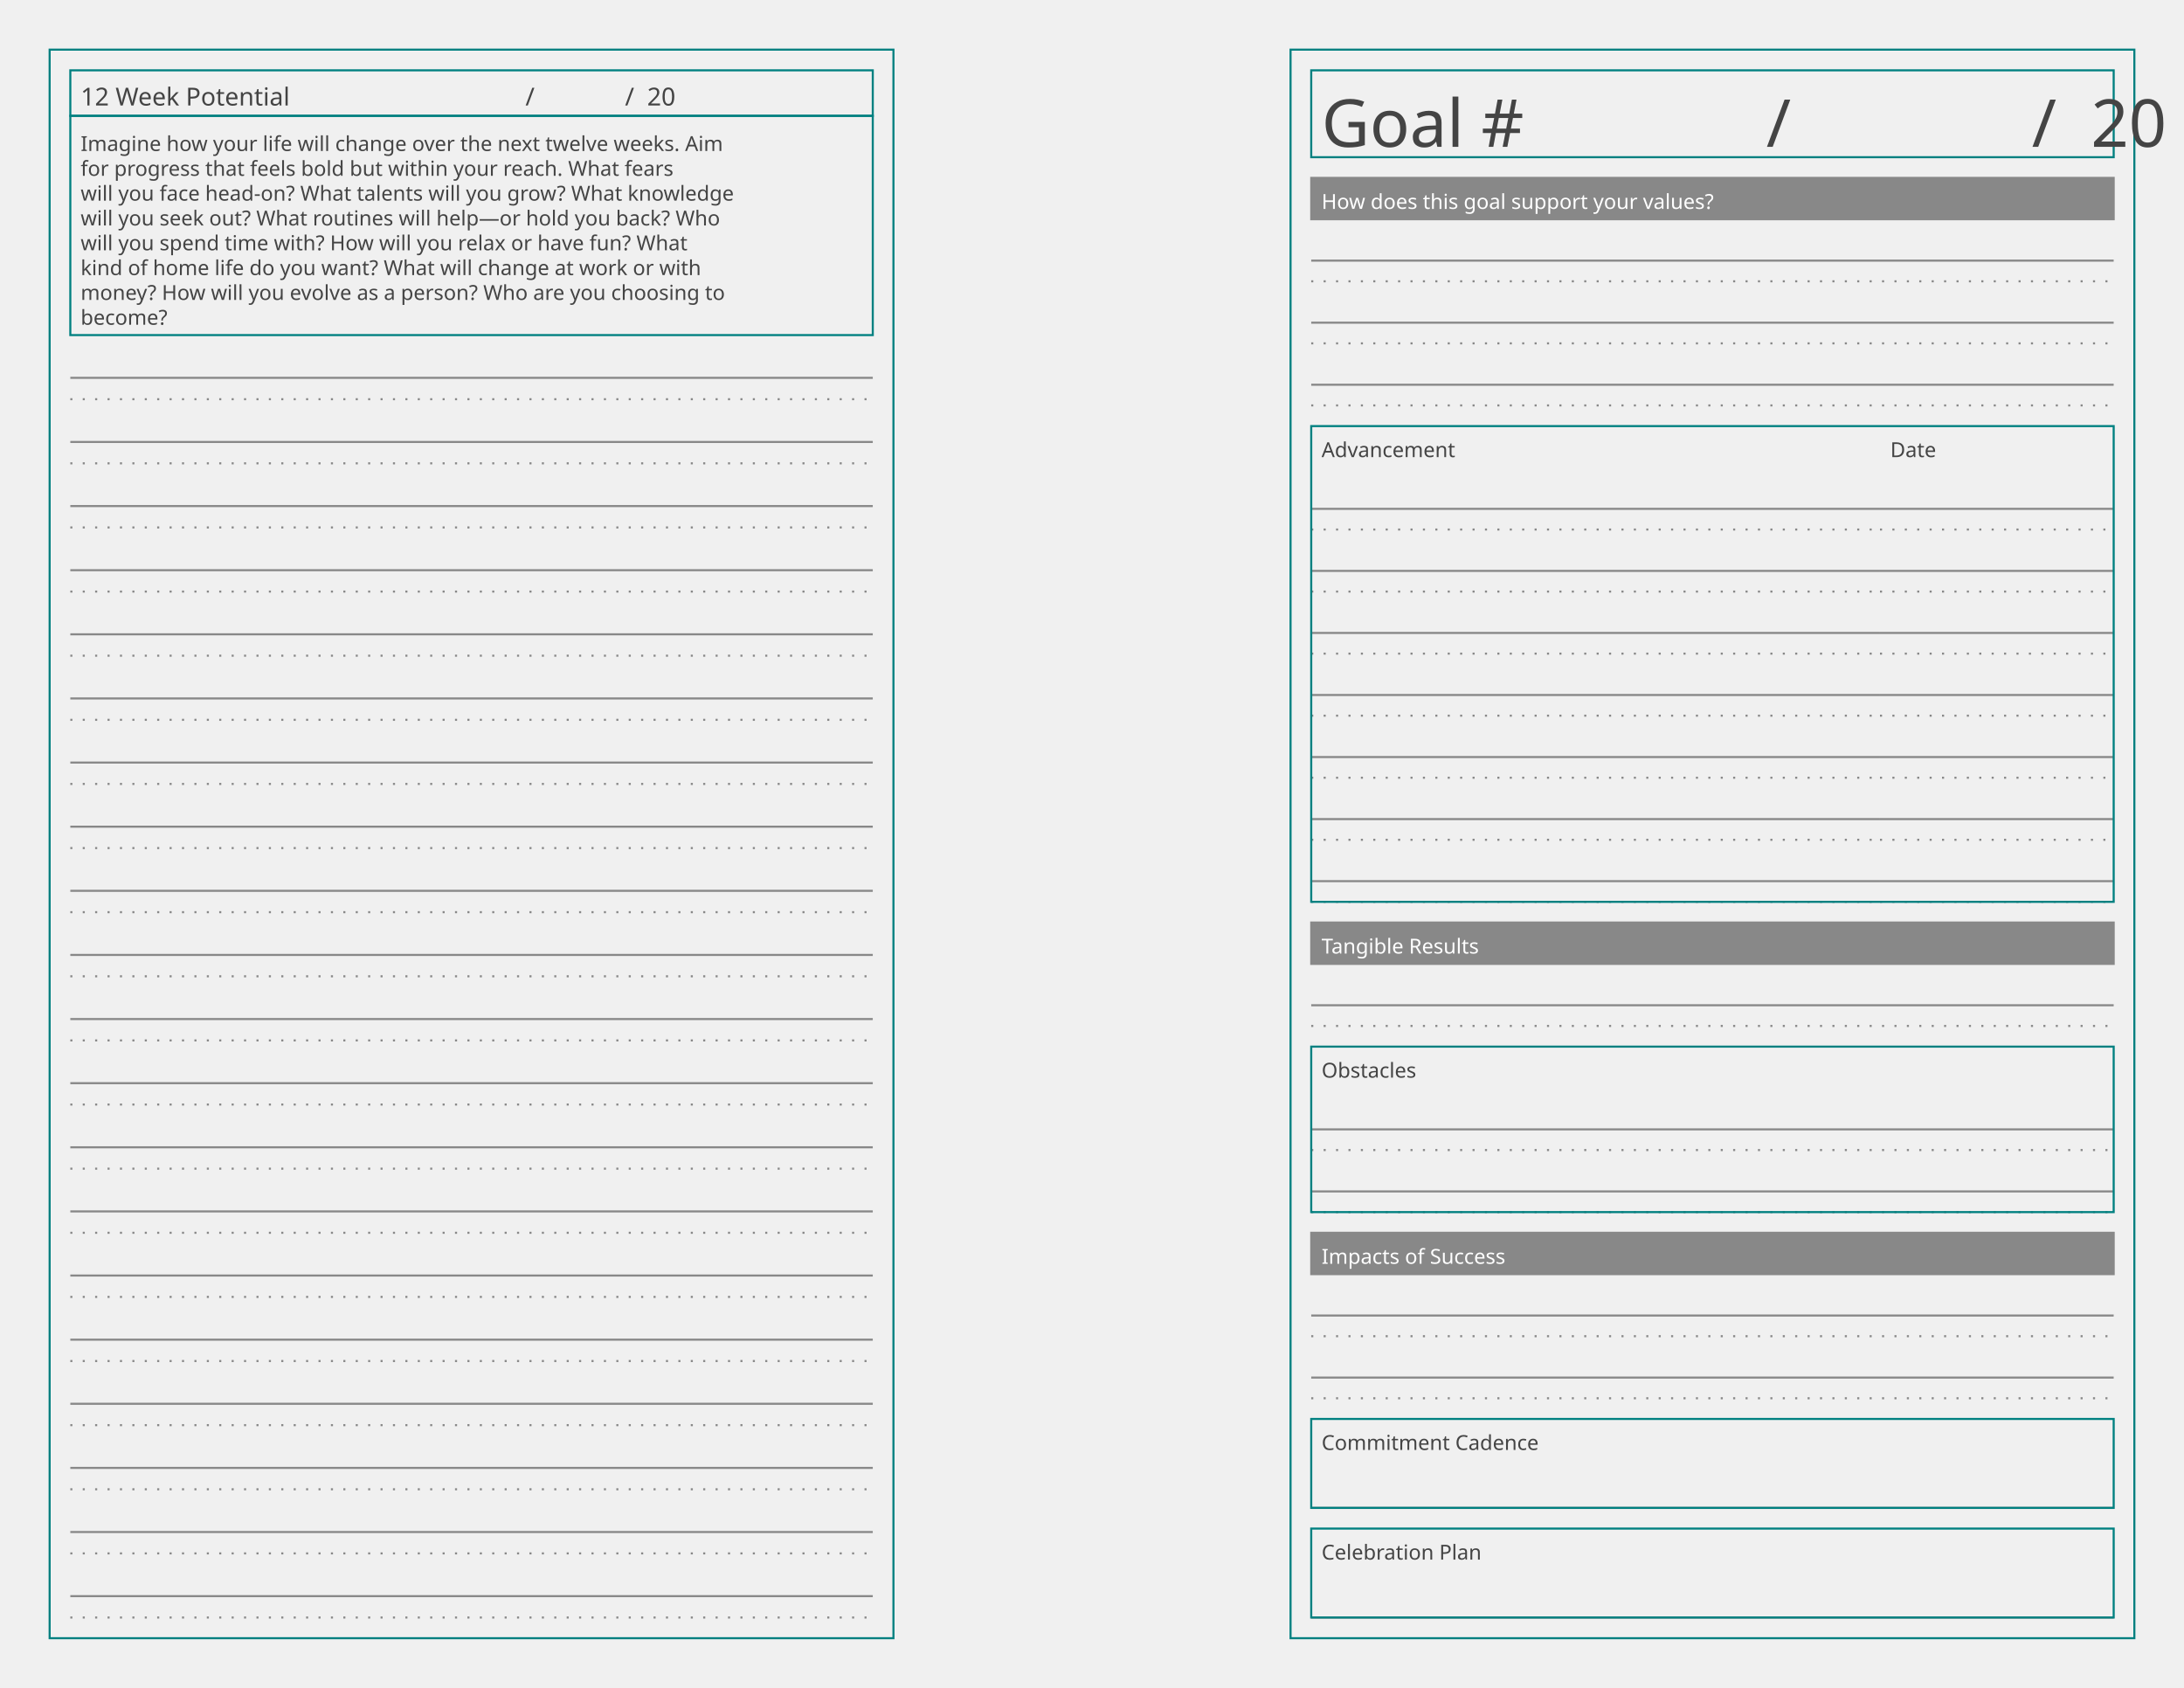
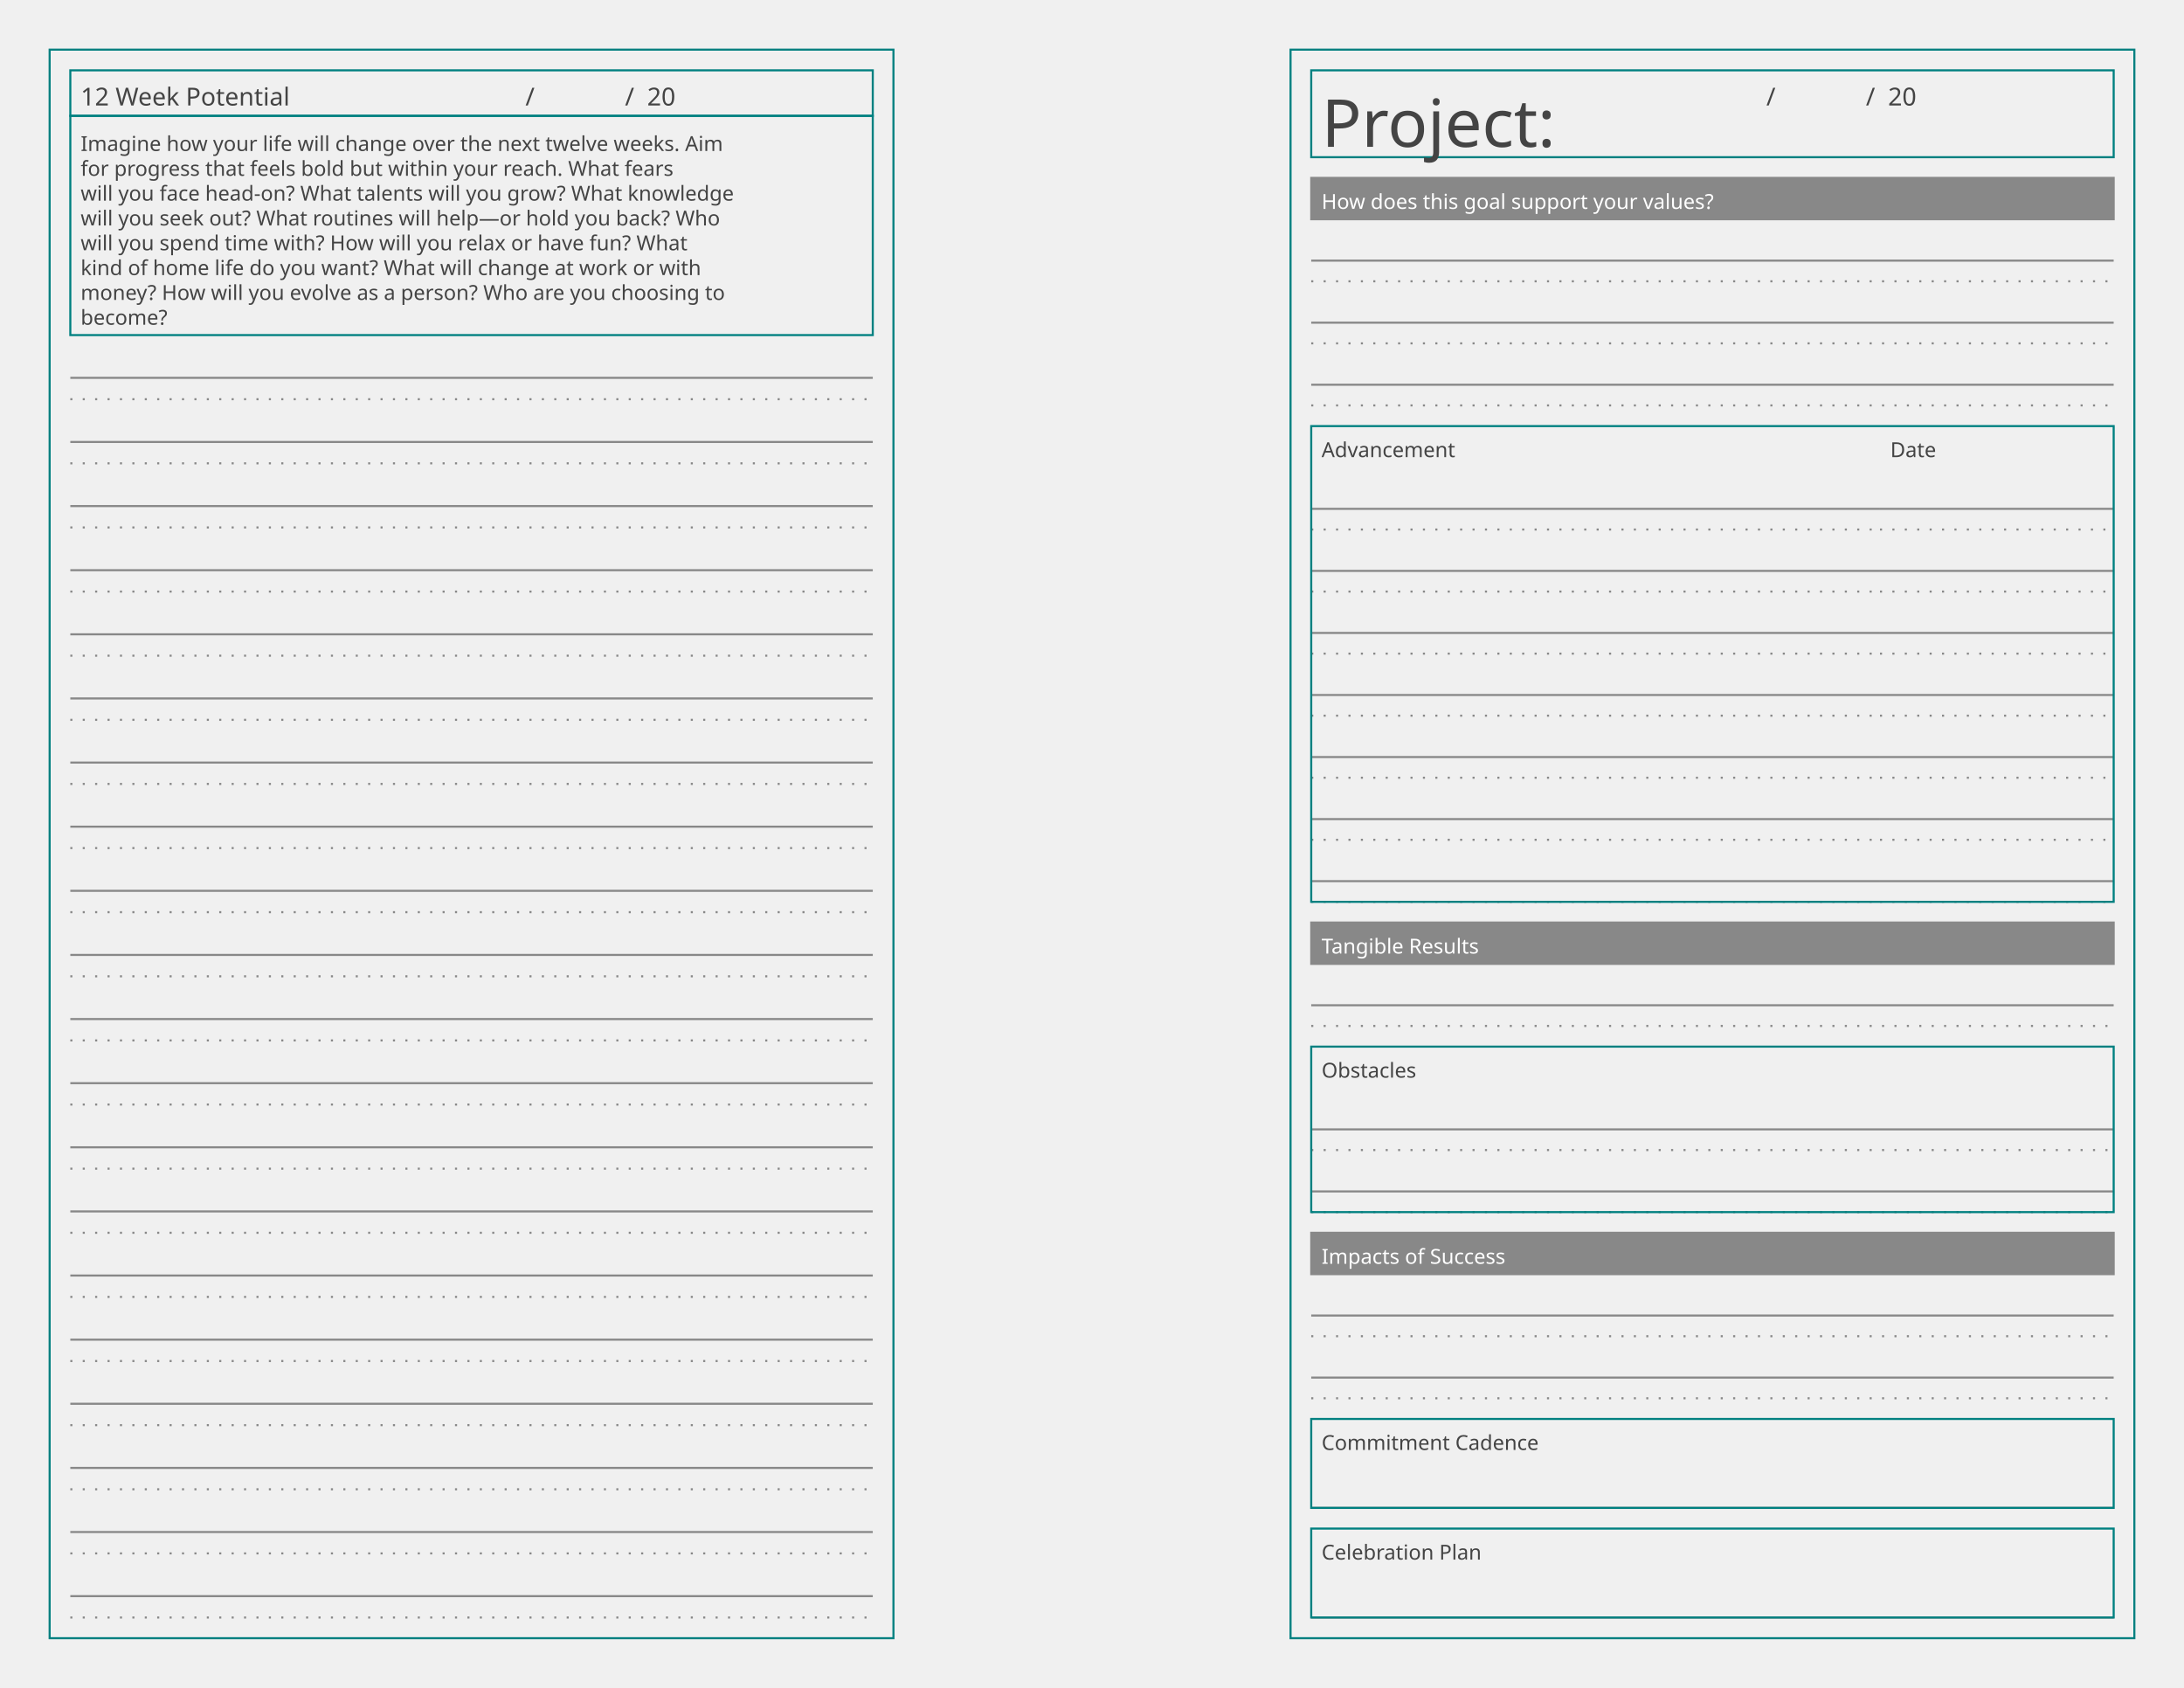
<svg xmlns="http://www.w3.org/2000/svg" baseProfile="tiny" height="8.5in" version="1.2" width="11in">
  <defs />
  <g transform="translate(24.0, 24.0)">
    <rect fill="none" height="768.0" stroke="#008080" width="408.0" x="0" y="0" />
    <g transform="translate(10, 10)">
      <rect fill="none" height="22" stroke="#008080" stroke-width="1" width="388.0" x="0" y="0" />
      <text alignment-baseline="text-after-edge" fill="#444444" font-family="Trebuchet MS" font-size="12" text-anchor="start" transform="translate(5,17)">12 Week Potential</text>
      <g transform="translate(215.04,0)">
        <text alignment-baseline="text-after-edge" fill="#444444" font-family="Trebuchet MS" font-size="12" text-anchor="start" transform="translate(5,17)">              /              /  20          </text>
      </g>
    </g>
    <g transform="translate(10, 32)">
      <g transform="translate(0,0)">
        <rect fill="none" height="106.0" stroke="#008080" stroke-width="1" width="388.0" x="0" y="0" />
        <text alignment-baseline="text-after-edge" fill="#444444" font-family="Ubuntu Mono" font-size="10" text-anchor="start" transform="translate(5,17.0)">Imagine how your life will change over the next twelve weeks. Aim</text>
        <text alignment-baseline="text-after-edge" fill="#444444" font-family="Ubuntu Mono" font-size="10" text-anchor="start" transform="translate(5,29.0)">for progress that feels bold but within your reach. What fears</text>
        <text alignment-baseline="text-after-edge" fill="#444444" font-family="Ubuntu Mono" font-size="10" text-anchor="start" transform="translate(5,41.0)">will you face head-on? What talents will you grow? What knowledge</text>
        <text alignment-baseline="text-after-edge" fill="#444444" font-family="Ubuntu Mono" font-size="10" text-anchor="start" transform="translate(5,53.0)">will you seek out? What routines will help—or hold you back? Who</text>
        <text alignment-baseline="text-after-edge" fill="#444444" font-family="Ubuntu Mono" font-size="10" text-anchor="start" transform="translate(5,65.0)">will you spend time with? How will you relax or have fun? What</text>
        <text alignment-baseline="text-after-edge" fill="#444444" font-family="Ubuntu Mono" font-size="10" text-anchor="start" transform="translate(5,77.0)">kind of home life do you want? What will change at work or with</text>
        <text alignment-baseline="text-after-edge" fill="#444444" font-family="Ubuntu Mono" font-size="10" text-anchor="start" transform="translate(5,89.0)">money? How will you evolve as a person? Who are you choosing to</text>
        <text alignment-baseline="text-after-edge" fill="#444444" font-family="Ubuntu Mono" font-size="10" text-anchor="start" transform="translate(5,101.0)">become?</text>
      </g>
      <g transform="translate(0,106.0)">
        <g>
          <line stroke="#888888" stroke-dasharray="1,5" stroke-width="1" transform="translate(0,31.0)" x1="0" x2="388.0" y1="0" y2="0" />
          <line stroke="#888888" stroke-dasharray="1,5" stroke-width="1" transform="translate(0,62.0)" x1="0" x2="388.0" y1="0" y2="0" />
          <line stroke="#888888" stroke-dasharray="1,5" stroke-width="1" transform="translate(0,93.0)" x1="0" x2="388.0" y1="0" y2="0" />
          <line stroke="#888888" stroke-dasharray="1,5" stroke-width="1" transform="translate(0,124.0)" x1="0" x2="388.0" y1="0" y2="0" />
          <line stroke="#888888" stroke-dasharray="1,5" stroke-width="1" transform="translate(0,155.0)" x1="0" x2="388.0" y1="0" y2="0" />
          <line stroke="#888888" stroke-dasharray="1,5" stroke-width="1" transform="translate(0,186.0)" x1="0" x2="388.0" y1="0" y2="0" />
          <line stroke="#888888" stroke-dasharray="1,5" stroke-width="1" transform="translate(0,217.0)" x1="0" x2="388.0" y1="0" y2="0" />
          <line stroke="#888888" stroke-dasharray="1,5" stroke-width="1" transform="translate(0,248.0)" x1="0" x2="388.0" y1="0" y2="0" />
          <line stroke="#888888" stroke-dasharray="1,5" stroke-width="1" transform="translate(0,279.0)" x1="0" x2="388.0" y1="0" y2="0" />
          <line stroke="#888888" stroke-dasharray="1,5" stroke-width="1" transform="translate(0,310.0)" x1="0" x2="388.0" y1="0" y2="0" />
          <line stroke="#888888" stroke-dasharray="1,5" stroke-width="1" transform="translate(0,341.0)" x1="0" x2="388.0" y1="0" y2="0" />
          <line stroke="#888888" stroke-dasharray="1,5" stroke-width="1" transform="translate(0,372.0)" x1="0" x2="388.0" y1="0" y2="0" />
          <line stroke="#888888" stroke-dasharray="1,5" stroke-width="1" transform="translate(0,403.0)" x1="0" x2="388.0" y1="0" y2="0" />
          <line stroke="#888888" stroke-dasharray="1,5" stroke-width="1" transform="translate(0,434.0)" x1="0" x2="388.0" y1="0" y2="0" />
          <line stroke="#888888" stroke-dasharray="1,5" stroke-width="1" transform="translate(0,465.0)" x1="0" x2="388.0" y1="0" y2="0" />
          <line stroke="#888888" stroke-dasharray="1,5" stroke-width="1" transform="translate(0,496.0)" x1="0" x2="388.0" y1="0" y2="0" />
          <line stroke="#888888" stroke-dasharray="1,5" stroke-width="1" transform="translate(0,527.0)" x1="0" x2="388.0" y1="0" y2="0" />
          <line stroke="#888888" stroke-dasharray="1,5" stroke-width="1" transform="translate(0,558.0)" x1="0" x2="388.0" y1="0" y2="0" />
          <line stroke="#888888" stroke-dasharray="1,5" stroke-width="1" transform="translate(0,589.0)" x1="0" x2="388.0" y1="0" y2="0" />
          <line stroke="#888888" stroke-dasharray="1,5" stroke-width="1" transform="translate(0,620.0)" x1="0" x2="388.0" y1="0" y2="0" />
        </g>
        <g>
          <line stroke="#888888" stroke-dasharray="1,0" stroke-width="1" transform="translate(0,20.66667)" x1="0" x2="388.0" y1="0" y2="0" />
          <line stroke="#888888" stroke-dasharray="1,0" stroke-width="1" transform="translate(0,51.66667)" x1="0" x2="388.0" y1="0" y2="0" />
          <line stroke="#888888" stroke-dasharray="1,0" stroke-width="1" transform="translate(0,82.66667)" x1="0" x2="388.0" y1="0" y2="0" />
          <line stroke="#888888" stroke-dasharray="1,0" stroke-width="1" transform="translate(0,113.6667)" x1="0" x2="388.0" y1="0" y2="0" />
          <line stroke="#888888" stroke-dasharray="1,0" stroke-width="1" transform="translate(0,144.6667)" x1="0" x2="388.0" y1="0" y2="0" />
          <line stroke="#888888" stroke-dasharray="1,0" stroke-width="1" transform="translate(0,175.6667)" x1="0" x2="388.0" y1="0" y2="0" />
          <line stroke="#888888" stroke-dasharray="1,0" stroke-width="1" transform="translate(0,206.6667)" x1="0" x2="388.0" y1="0" y2="0" />
          <line stroke="#888888" stroke-dasharray="1,0" stroke-width="1" transform="translate(0,237.6667)" x1="0" x2="388.0" y1="0" y2="0" />
          <line stroke="#888888" stroke-dasharray="1,0" stroke-width="1" transform="translate(0,268.6667)" x1="0" x2="388.0" y1="0" y2="0" />
          <line stroke="#888888" stroke-dasharray="1,0" stroke-width="1" transform="translate(0,299.6667)" x1="0" x2="388.0" y1="0" y2="0" />
          <line stroke="#888888" stroke-dasharray="1,0" stroke-width="1" transform="translate(0,330.6667)" x1="0" x2="388.0" y1="0" y2="0" />
          <line stroke="#888888" stroke-dasharray="1,0" stroke-width="1" transform="translate(0,361.6667)" x1="0" x2="388.0" y1="0" y2="0" />
          <line stroke="#888888" stroke-dasharray="1,0" stroke-width="1" transform="translate(0,392.6667)" x1="0" x2="388.0" y1="0" y2="0" />
          <line stroke="#888888" stroke-dasharray="1,0" stroke-width="1" transform="translate(0,423.6667)" x1="0" x2="388.0" y1="0" y2="0" />
          <line stroke="#888888" stroke-dasharray="1,0" stroke-width="1" transform="translate(0,454.6667)" x1="0" x2="388.0" y1="0" y2="0" />
          <line stroke="#888888" stroke-dasharray="1,0" stroke-width="1" transform="translate(0,485.6667)" x1="0" x2="388.0" y1="0" y2="0" />
          <line stroke="#888888" stroke-dasharray="1,0" stroke-width="1" transform="translate(0,516.6667)" x1="0" x2="388.0" y1="0" y2="0" />
          <line stroke="#888888" stroke-dasharray="1,0" stroke-width="1" transform="translate(0,547.6667)" x1="0" x2="388.0" y1="0" y2="0" />
          <line stroke="#888888" stroke-dasharray="1,0" stroke-width="1" transform="translate(0,578.6667)" x1="0" x2="388.0" y1="0" y2="0" />
          <line stroke="#888888" stroke-dasharray="1,0" stroke-width="1" transform="translate(0,609.6667)" x1="0" x2="388.0" y1="0" y2="0" />
        </g>
      </g>
    </g>
  </g>
  <g transform="translate(624.0, 24.0)">
    <rect fill="none" height="768.0" stroke="#008080" width="408.0" x="0" y="0" />
    <g transform="translate(10, 10)">
      <rect fill="none" height="42" stroke="#008080" stroke-width="1" width="388.0" x="0" y="0" />
-       <text alignment-baseline="text-after-edge" fill="#444444" font-family="Trebuchet MS" font-size="32" text-anchor="start" transform="translate(5,37)">Goal #</text>
+       <text alignment-baseline="text-after-edge" fill="#444444" font-family="Trebuchet MS" font-size="32" text-anchor="start" transform="translate(5,37)">Project:</text>
      <g transform="translate(215.04,0)">
-         <text alignment-baseline="text-after-edge" fill="#444444" font-family="Trebuchet MS" font-size="32" text-anchor="start" transform="translate(5,37)">              /              /  20          </text>
+         <text alignment-baseline="text-after-edge" fill="#444444" font-family="Trebuchet MS" font-size="12" text-anchor="start" transform="translate(5,17)">              /              /  20          </text>
      </g>
    </g>
    <g transform="translate(10, 62)">
      <g transform="translate(0,0)">
        <g>
          <g transform="translate(0,0)">
            <rect fill="#888888" height="20" stroke="#888888" stroke-width="1" width="388.0" x="0" y="0" />
            <text alignment-baseline="text-after-edge" fill="#ffffff" font-family="Trebuchet MS" font-size="10" text-anchor="start" transform="translate(5,15)">How does this goal support your values?</text>
          </g>
          <g transform="translate(0,20)">
            <g>
              <line stroke="#888888" stroke-dasharray="1,5" stroke-width="1" transform="translate(0,30.0)" x1="0" x2="388.0" y1="0" y2="0" />
              <line stroke="#888888" stroke-dasharray="1,5" stroke-width="1" transform="translate(0,60.0)" x1="0" x2="388.0" y1="0" y2="0" />
              <line stroke="#888888" stroke-dasharray="1,5" stroke-width="1" transform="translate(0,90.0)" x1="0" x2="388.0" y1="0" y2="0" />
            </g>
            <g>
              <line stroke="#888888" stroke-dasharray="1,0" stroke-width="1" transform="translate(0,20.0)" x1="0" x2="388.0" y1="0" y2="0" />
              <line stroke="#888888" stroke-dasharray="1,0" stroke-width="1" transform="translate(0,50.0)" x1="0" x2="388.0" y1="0" y2="0" />
              <line stroke="#888888" stroke-dasharray="1,0" stroke-width="1" transform="translate(0,80.0)" x1="0" x2="388.0" y1="0" y2="0" />
            </g>
          </g>
        </g>
      </g>
      <g transform="translate(0,120.0)">
        <g>
          <g transform="translate(0,0)">
            <g>
              <g transform="translate(0,0)">
                <text alignment-baseline="text-after-edge" fill="#444444" font-family="Trebuchet MS" font-size="10" text-anchor="start" transform="translate(5,15)">Advancement</text>
              </g>
              <g transform="translate(0,20)">
                <g>
                  <line stroke="#888888" stroke-dasharray="1,5" stroke-width="1" transform="translate(0,30.0)" x1="0" x2="275" y1="0" y2="0" />
                  <line stroke="#888888" stroke-dasharray="1,5" stroke-width="1" transform="translate(0,60.0)" x1="0" x2="275" y1="0" y2="0" />
                  <line stroke="#888888" stroke-dasharray="1,5" stroke-width="1" transform="translate(0,90.0)" x1="0" x2="275" y1="0" y2="0" />
                  <line stroke="#888888" stroke-dasharray="1,5" stroke-width="1" transform="translate(0,120.0)" x1="0" x2="275" y1="0" y2="0" />
                  <line stroke="#888888" stroke-dasharray="1,5" stroke-width="1" transform="translate(0,150.0)" x1="0" x2="275" y1="0" y2="0" />
                  <line stroke="#888888" stroke-dasharray="1,5" stroke-width="1" transform="translate(0,180.0)" x1="0" x2="275" y1="0" y2="0" />
                  <line stroke="#888888" stroke-dasharray="1,5" stroke-width="1" transform="translate(0,210.0)" x1="0" x2="275" y1="0" y2="0" />
                </g>
                <g>
                  <line stroke="#888888" stroke-dasharray="1,0" stroke-width="1" transform="translate(0,20.0)" x1="0" x2="275" y1="0" y2="0" />
                  <line stroke="#888888" stroke-dasharray="1,0" stroke-width="1" transform="translate(0,50.0)" x1="0" x2="275" y1="0" y2="0" />
                  <line stroke="#888888" stroke-dasharray="1,0" stroke-width="1" transform="translate(0,80.0)" x1="0" x2="275" y1="0" y2="0" />
                  <line stroke="#888888" stroke-dasharray="1,0" stroke-width="1" transform="translate(0,110.0)" x1="0" x2="275" y1="0" y2="0" />
                  <line stroke="#888888" stroke-dasharray="1,0" stroke-width="1" transform="translate(0,140.0)" x1="0" x2="275" y1="0" y2="0" />
                  <line stroke="#888888" stroke-dasharray="1,0" stroke-width="1" transform="translate(0,170.0)" x1="0" x2="275" y1="0" y2="0" />
                  <line stroke="#888888" stroke-dasharray="1,0" stroke-width="1" transform="translate(0,200.0)" x1="0" x2="275" y1="0" y2="0" />
                </g>
              </g>
            </g>
          </g>
          <g transform="translate(275,0)">
            <g>
              <g transform="translate(0,0)">
                <text alignment-baseline="text-after-edge" fill="#444444" font-family="Trebuchet MS" font-size="10" text-anchor="start" transform="translate(5,15)">Date</text>
              </g>
              <g transform="translate(0,20)">
                <g>
                  <line stroke="#888888" stroke-dasharray="1,5" stroke-width="1" transform="translate(0,30.0)" x1="0" x2="113.0" y1="0" y2="0" />
                  <line stroke="#888888" stroke-dasharray="1,5" stroke-width="1" transform="translate(0,60.0)" x1="0" x2="113.0" y1="0" y2="0" />
                  <line stroke="#888888" stroke-dasharray="1,5" stroke-width="1" transform="translate(0,90.0)" x1="0" x2="113.0" y1="0" y2="0" />
                  <line stroke="#888888" stroke-dasharray="1,5" stroke-width="1" transform="translate(0,120.0)" x1="0" x2="113.0" y1="0" y2="0" />
                  <line stroke="#888888" stroke-dasharray="1,5" stroke-width="1" transform="translate(0,150.0)" x1="0" x2="113.0" y1="0" y2="0" />
                  <line stroke="#888888" stroke-dasharray="1,5" stroke-width="1" transform="translate(0,180.0)" x1="0" x2="113.0" y1="0" y2="0" />
                  <line stroke="#888888" stroke-dasharray="1,5" stroke-width="1" transform="translate(0,210.0)" x1="0" x2="113.0" y1="0" y2="0" />
                </g>
                <g>
                  <line stroke="#888888" stroke-dasharray="1,0" stroke-width="1" transform="translate(0,20.0)" x1="0" x2="113.0" y1="0" y2="0" />
                  <line stroke="#888888" stroke-dasharray="1,0" stroke-width="1" transform="translate(0,50.0)" x1="0" x2="113.0" y1="0" y2="0" />
                  <line stroke="#888888" stroke-dasharray="1,0" stroke-width="1" transform="translate(0,80.0)" x1="0" x2="113.0" y1="0" y2="0" />
                  <line stroke="#888888" stroke-dasharray="1,0" stroke-width="1" transform="translate(0,110.0)" x1="0" x2="113.0" y1="0" y2="0" />
                  <line stroke="#888888" stroke-dasharray="1,0" stroke-width="1" transform="translate(0,140.0)" x1="0" x2="113.0" y1="0" y2="0" />
                  <line stroke="#888888" stroke-dasharray="1,0" stroke-width="1" transform="translate(0,170.0)" x1="0" x2="113.0" y1="0" y2="0" />
                  <line stroke="#888888" stroke-dasharray="1,0" stroke-width="1" transform="translate(0,200.0)" x1="0" x2="113.0" y1="0" y2="0" />
                </g>
              </g>
            </g>
          </g>
        </g>
        <rect fill="none" height="230" stroke="#008080" stroke-width="1" width="388.0" x="0" y="0" />
      </g>
      <g transform="translate(0,360.0)">
        <g>
          <g transform="translate(0,0)">
            <rect fill="#888888" height="20" stroke="#888888" stroke-width="1" width="388.0" x="0" y="0" />
            <text alignment-baseline="text-after-edge" fill="#ffffff" font-family="Trebuchet MS" font-size="10" text-anchor="start" transform="translate(5,15)">Tangible Results</text>
          </g>
          <g transform="translate(0,20)">
            <g>
              <line stroke="#888888" stroke-dasharray="1,5" stroke-width="1" transform="translate(0,30.0)" x1="0" x2="388.0" y1="0" y2="0" />
            </g>
            <g>
              <line stroke="#888888" stroke-dasharray="1,0" stroke-width="1" transform="translate(0,20.0)" x1="0" x2="388.0" y1="0" y2="0" />
            </g>
          </g>
        </g>
      </g>
      <g transform="translate(0,420.0)">
        <g>
          <g transform="translate(0,0)">
            <text alignment-baseline="text-after-edge" fill="#444444" font-family="Ubuntu Mono" font-size="10" text-anchor="start" transform="translate(5,15)">Obstacles</text>
          </g>
          <g transform="translate(0,20)">
            <g>
              <line stroke="#888888" stroke-dasharray="1,5" stroke-width="1" transform="translate(0,30.0)" x1="0" x2="388.0" y1="0" y2="0" />
              <line stroke="#888888" stroke-dasharray="1,5" stroke-width="1" transform="translate(0,60.0)" x1="0" x2="388.0" y1="0" y2="0" />
            </g>
            <g>
              <line stroke="#888888" stroke-dasharray="1,0" stroke-width="1" transform="translate(0,20.0)" x1="0" x2="388.0" y1="0" y2="0" />
              <line stroke="#888888" stroke-dasharray="1,0" stroke-width="1" transform="translate(0,50.0)" x1="0" x2="388.0" y1="0" y2="0" />
            </g>
          </g>
        </g>
        <rect fill="none" height="80" stroke="#008080" stroke-width="1" width="388.0" x="0" y="0" />
      </g>
      <g transform="translate(0,510.0)">
        <g>
          <g transform="translate(0,0)">
            <rect fill="#888888" height="20" stroke="#888888" stroke-width="1" width="388.0" x="0" y="0" />
            <text alignment-baseline="text-after-edge" fill="#ffffff" font-family="Trebuchet MS" font-size="10" text-anchor="start" transform="translate(5,15)">Impacts of Success</text>
          </g>
          <g transform="translate(0,20)">
            <g>
              <line stroke="#888888" stroke-dasharray="1,5" stroke-width="1" transform="translate(0,30.0)" x1="0" x2="388.0" y1="0" y2="0" />
              <line stroke="#888888" stroke-dasharray="1,5" stroke-width="1" transform="translate(0,60.0)" x1="0" x2="388.0" y1="0" y2="0" />
            </g>
            <g>
              <line stroke="#888888" stroke-dasharray="1,0" stroke-width="1" transform="translate(0,20.0)" x1="0" x2="388.0" y1="0" y2="0" />
              <line stroke="#888888" stroke-dasharray="1,0" stroke-width="1" transform="translate(0,50.0)" x1="0" x2="388.0" y1="0" y2="0" />
            </g>
          </g>
        </g>
      </g>
      <g transform="translate(0,600.0)">
        <g>
          <g transform="translate(0,0)">
            <text alignment-baseline="text-after-edge" fill="#444444" font-family="Ubuntu Mono" font-size="10" text-anchor="start" transform="translate(5,15)">Commitment Cadence</text>
          </g>
          <g transform="translate(0,20)">
            <line stroke="#888888" stroke-dasharray="1,0" stroke-width="1" transform="translate(0,23.0)" x1="0" x2="388.0" y1="0" y2="0" />
          </g>
        </g>
        <rect fill="none" height="43.0" stroke="#008080" stroke-width="1" width="388.0" x="0" y="0" />
      </g>
      <g transform="translate(0,653.0)">
        <g>
          <g transform="translate(0,0)">
            <text alignment-baseline="text-after-edge" fill="#444444" font-family="Ubuntu Mono" font-size="10" text-anchor="start" transform="translate(5,15)">Celebration Plan</text>
          </g>
          <g transform="translate(0,20)">
            <line stroke="#888888" stroke-dasharray="1,0" stroke-width="1" transform="translate(0,23.0)" x1="0" x2="388.0" y1="0" y2="0" />
          </g>
        </g>
        <rect fill="none" height="43.0" stroke="#008080" stroke-width="1" width="388.0" x="0" y="0" />
      </g>
    </g>
  </g>
</svg>
